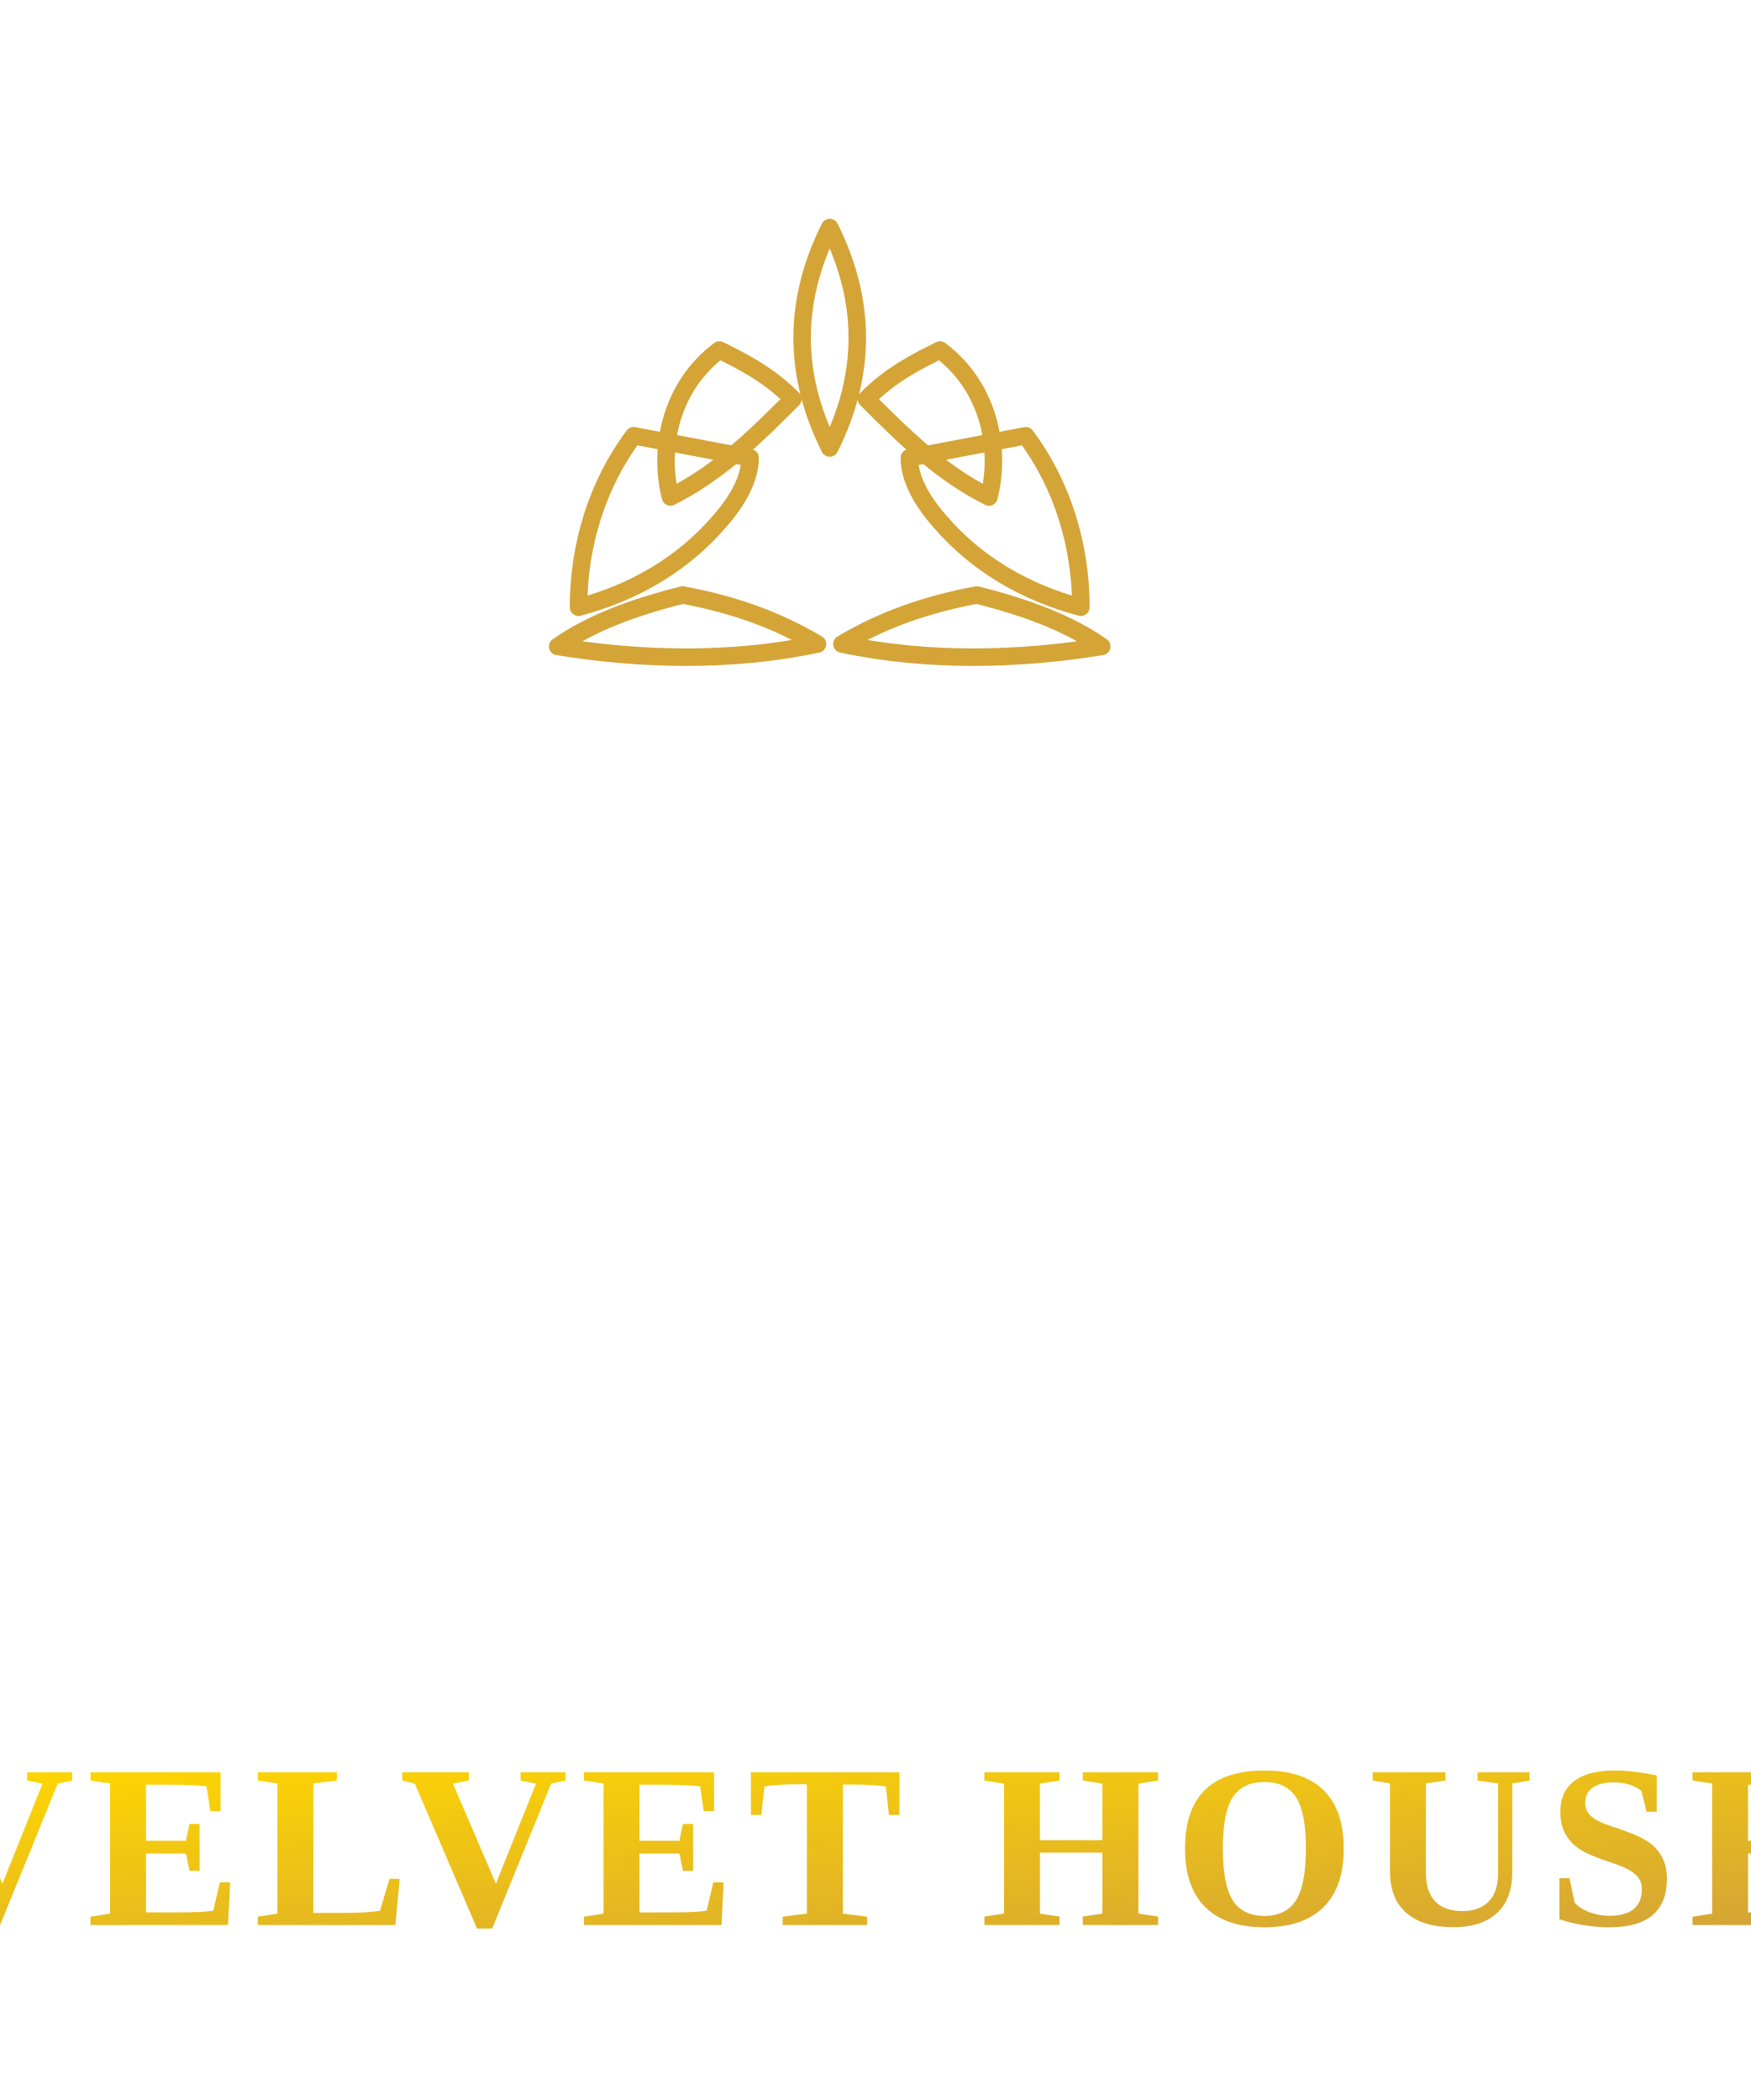
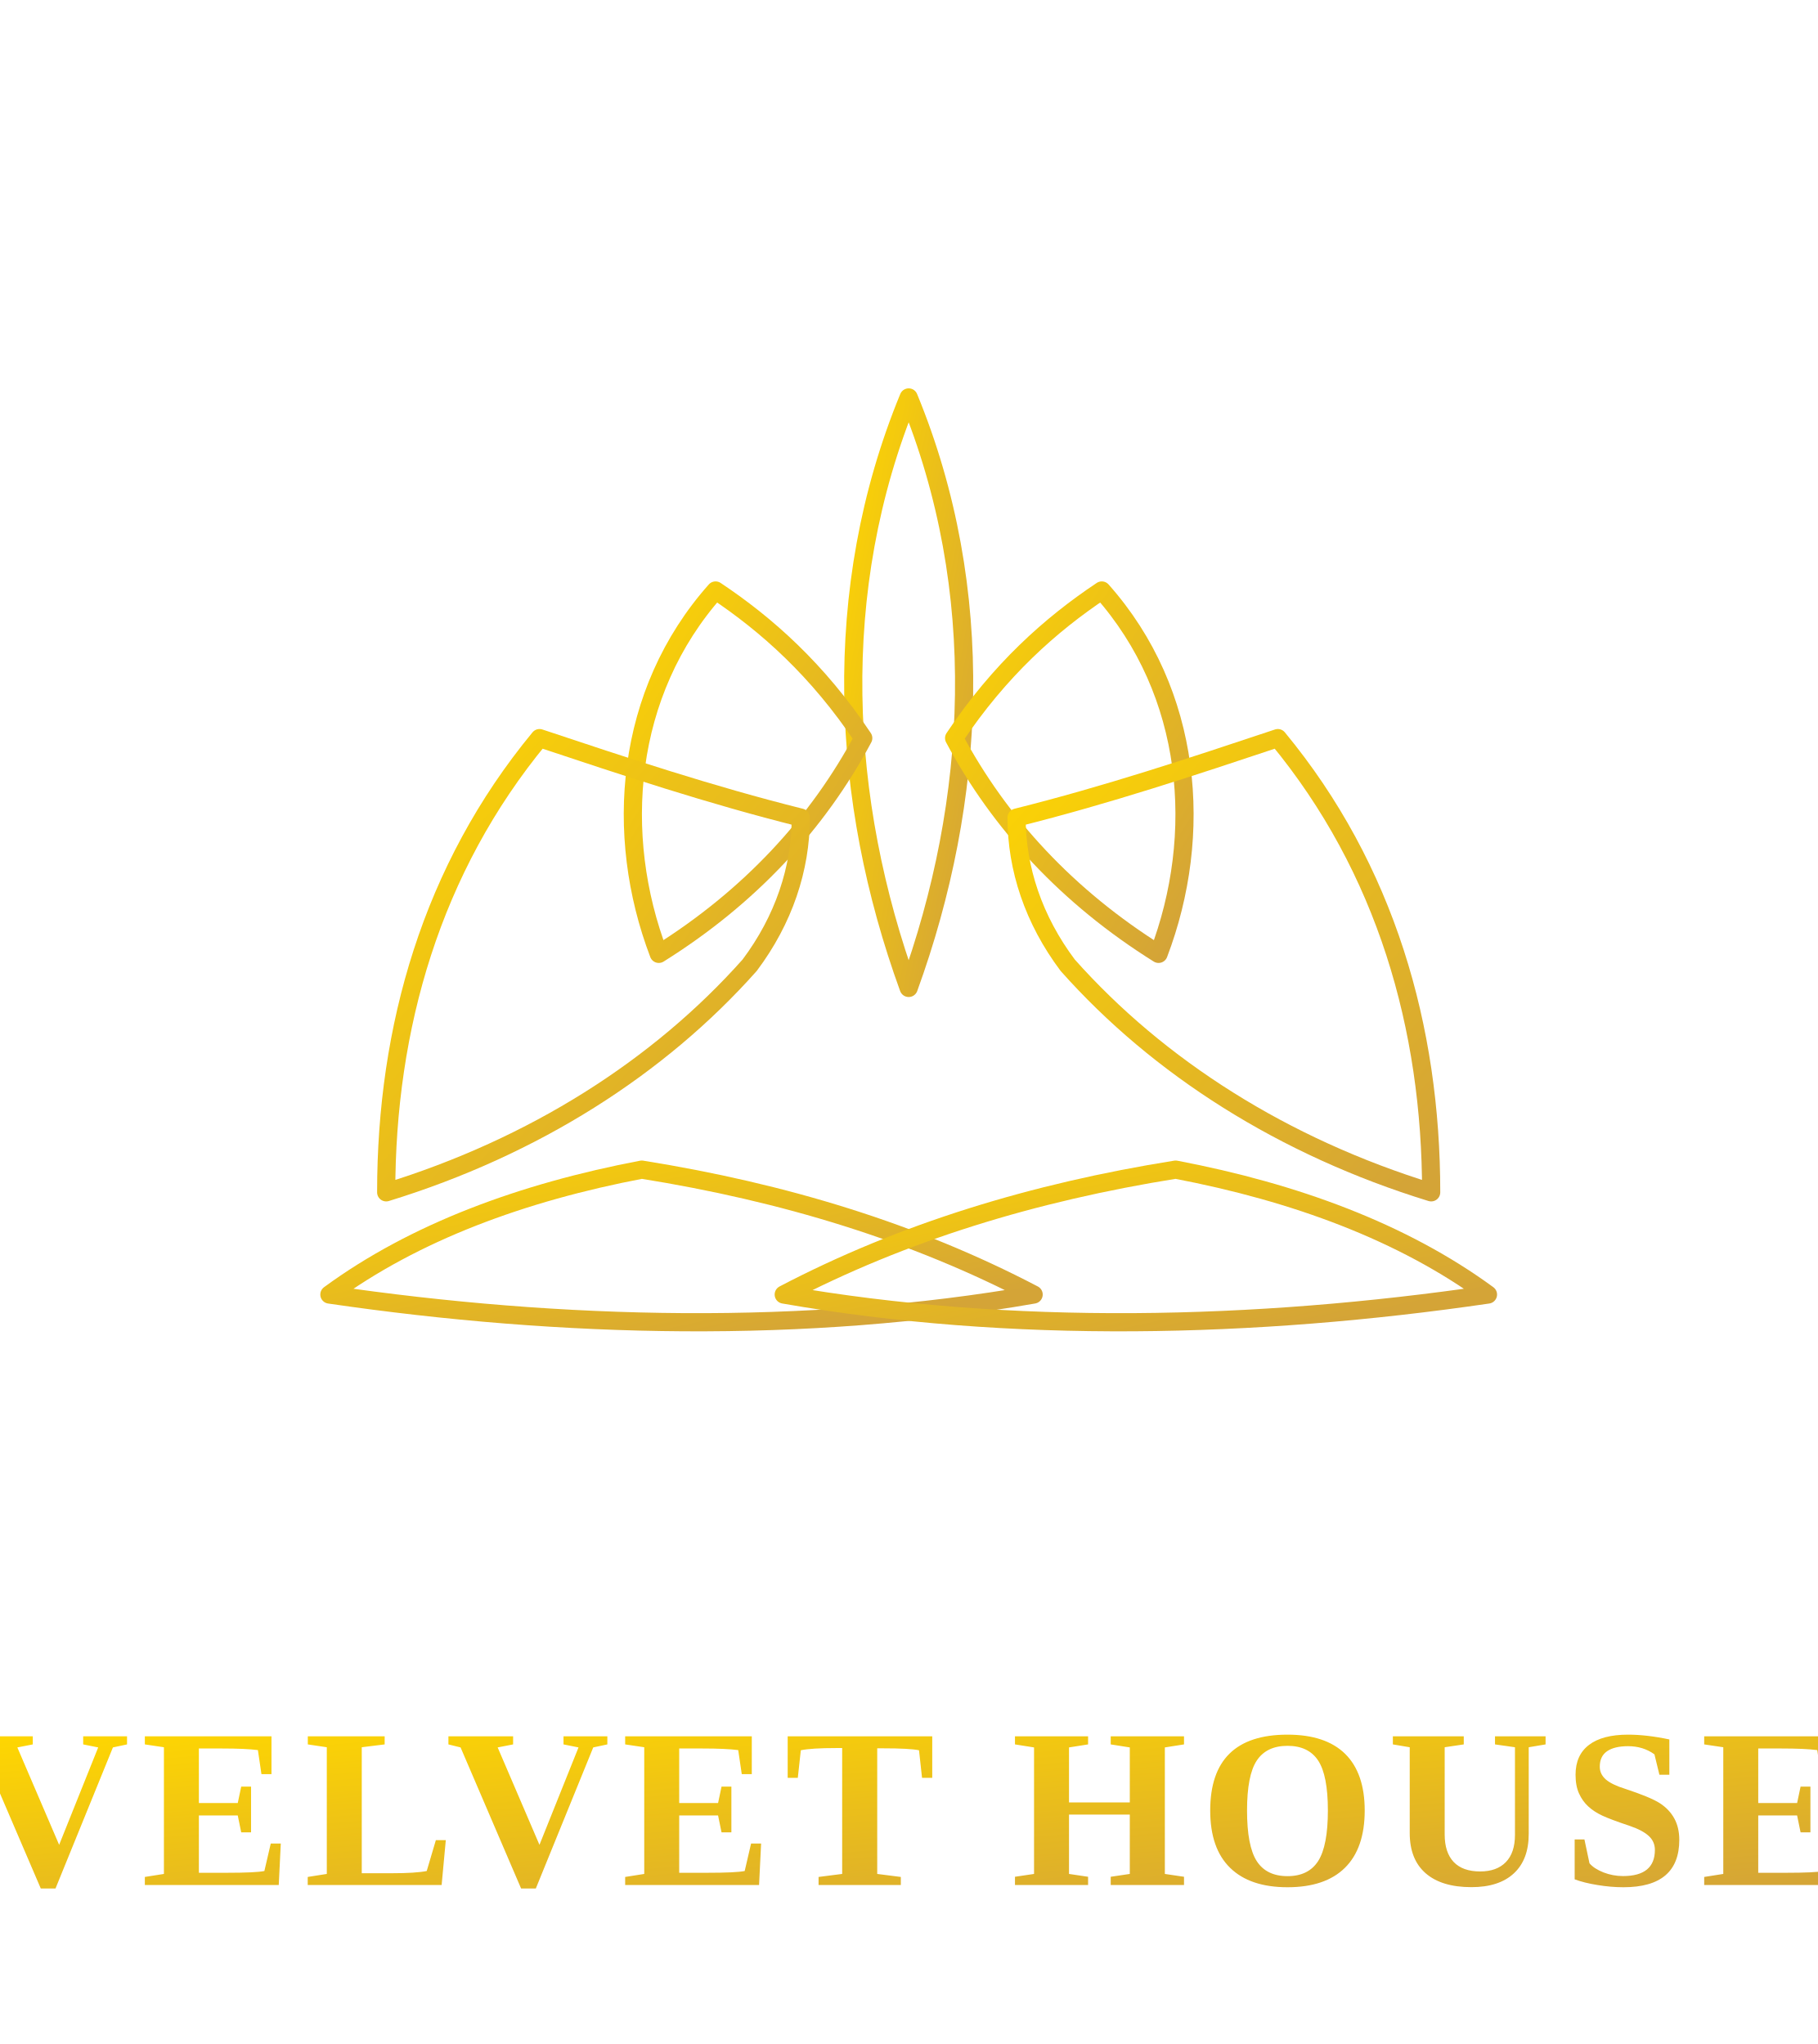
- <svg xmlns="http://www.w3.org/2000/svg" viewBox="0 0 300 360">
+ <svg xmlns="http://www.w3.org/2000/svg" viewBox="0 0 320 360">
  <defs>
    <linearGradient id="gold" x1="0" y1="0" x2="1" y2="1">
      <stop offset="0%" stop-color="#FFD700" />
      <stop offset="100%" stop-color="#D4A437" />
    </linearGradient>
    <style>
-       .lotus path { vector-effect: non-scaling-stroke; }
+       .lotus * { vector-effect: non-scaling-stroke; }
    </style>
  </defs>
-   <g class="lotus" fill="none" stroke="url(#gold)" stroke-width="3" stroke-linecap="round" stroke-linejoin="round" transform="translate(75,18) scale(2.1)">
-     <path d="M32 10 C29 16 29 22 32 28 C35 22 35 16 32 10 Z" />
-     <path d="M23 20 C19 23 18 28 19 32 C23 30 26 27 29 24 C27 22 25 21 23 20 Z" />
-     <path d="M41 20 C39 21 37 22 35 24 C38 27 41 30 45 32 C46 28 45 23 41 20 Z" />
-     <path d="M16 27 C13 31 11.5 36 11.5 41 C16 39.8 20 37.5 23 34 C24.5 32.3 25.5 30.5 25.5 28.8 C22.3 28.2 19.2 27.6 16 27 Z" />
-     <path d="M48 27 C44.8 27.6 41.7 28.2 38.5 28.8 C38.5 30.5 39.5 32.3 41 34 C44 37.5 48 39.8 52.5 41 C52.5 36 51 31 48 27 Z" />
-     <path d="M20 40 C16 41 12.5 42.3 9.8 44.2 C16.5 45.3 24 45.5 31 44 C27.8 42.1 24.3 40.8 20 40 Z" />
-     <path d="M44 40 C39.7 40.8 36.2 42.1 33 44 C40 45.5 47.5 45.3 54.2 44.2 C51.5 42.3 48 41 44 40 Z" />
+   <g class="lotus" fill="none" stroke="url(#gold)" stroke-width="3.2" stroke-linecap="round" stroke-linejoin="round" transform="translate(0,6)">
+     <path d="M160 64              C146 98 148 135 160 168              C172 135 174 98 160 64 Z" />
+     <path d="M126 98              C110 116 108 141 116 162              C132 152 144 139 152 124              C144 112 135 104 126 98 Z" />
+     <path d="M194 98              C185 104 176 112 168 124              C176 139 188 152 204 162              C212 141 210 116 194 98 Z" />
+     <path d="M95 124              C76 147 68 175 68 204              C94 196 116 182 132 164              C138 156 141 147 141 138              C125 134 110 129 95 124 Z" />
+     <path d="M225 124              C210 129 195 134 179 138              C179 147 182 156 188 164              C204 182 226 196 252 204              C252 175 244 147 225 124 Z" />
+     <path d="M113 200              C92 204 73 211 58 222              C99 228 142 229 182 222              C161 211 138 204 113 200 Z" />
+     <path d="M207 200              C182 204 159 211 138 222              C178 229 221 228 262 222              C247 211 228 204 207 200 Z" />
  </g>
-   <text x="50%" y="330" text-anchor="middle" font-size="40" font-family="Georgia, 'Times New Roman', serif" fill="url(#gold)" font-weight="700" letter-spacing="2">
+   <text x="50%" y="332" text-anchor="middle" font-size="40" font-family="Georgia, 'Times New Roman', serif" fill="url(#gold)" font-weight="700" letter-spacing="2">
    VELVET HOUSE
  </text>
</svg>
